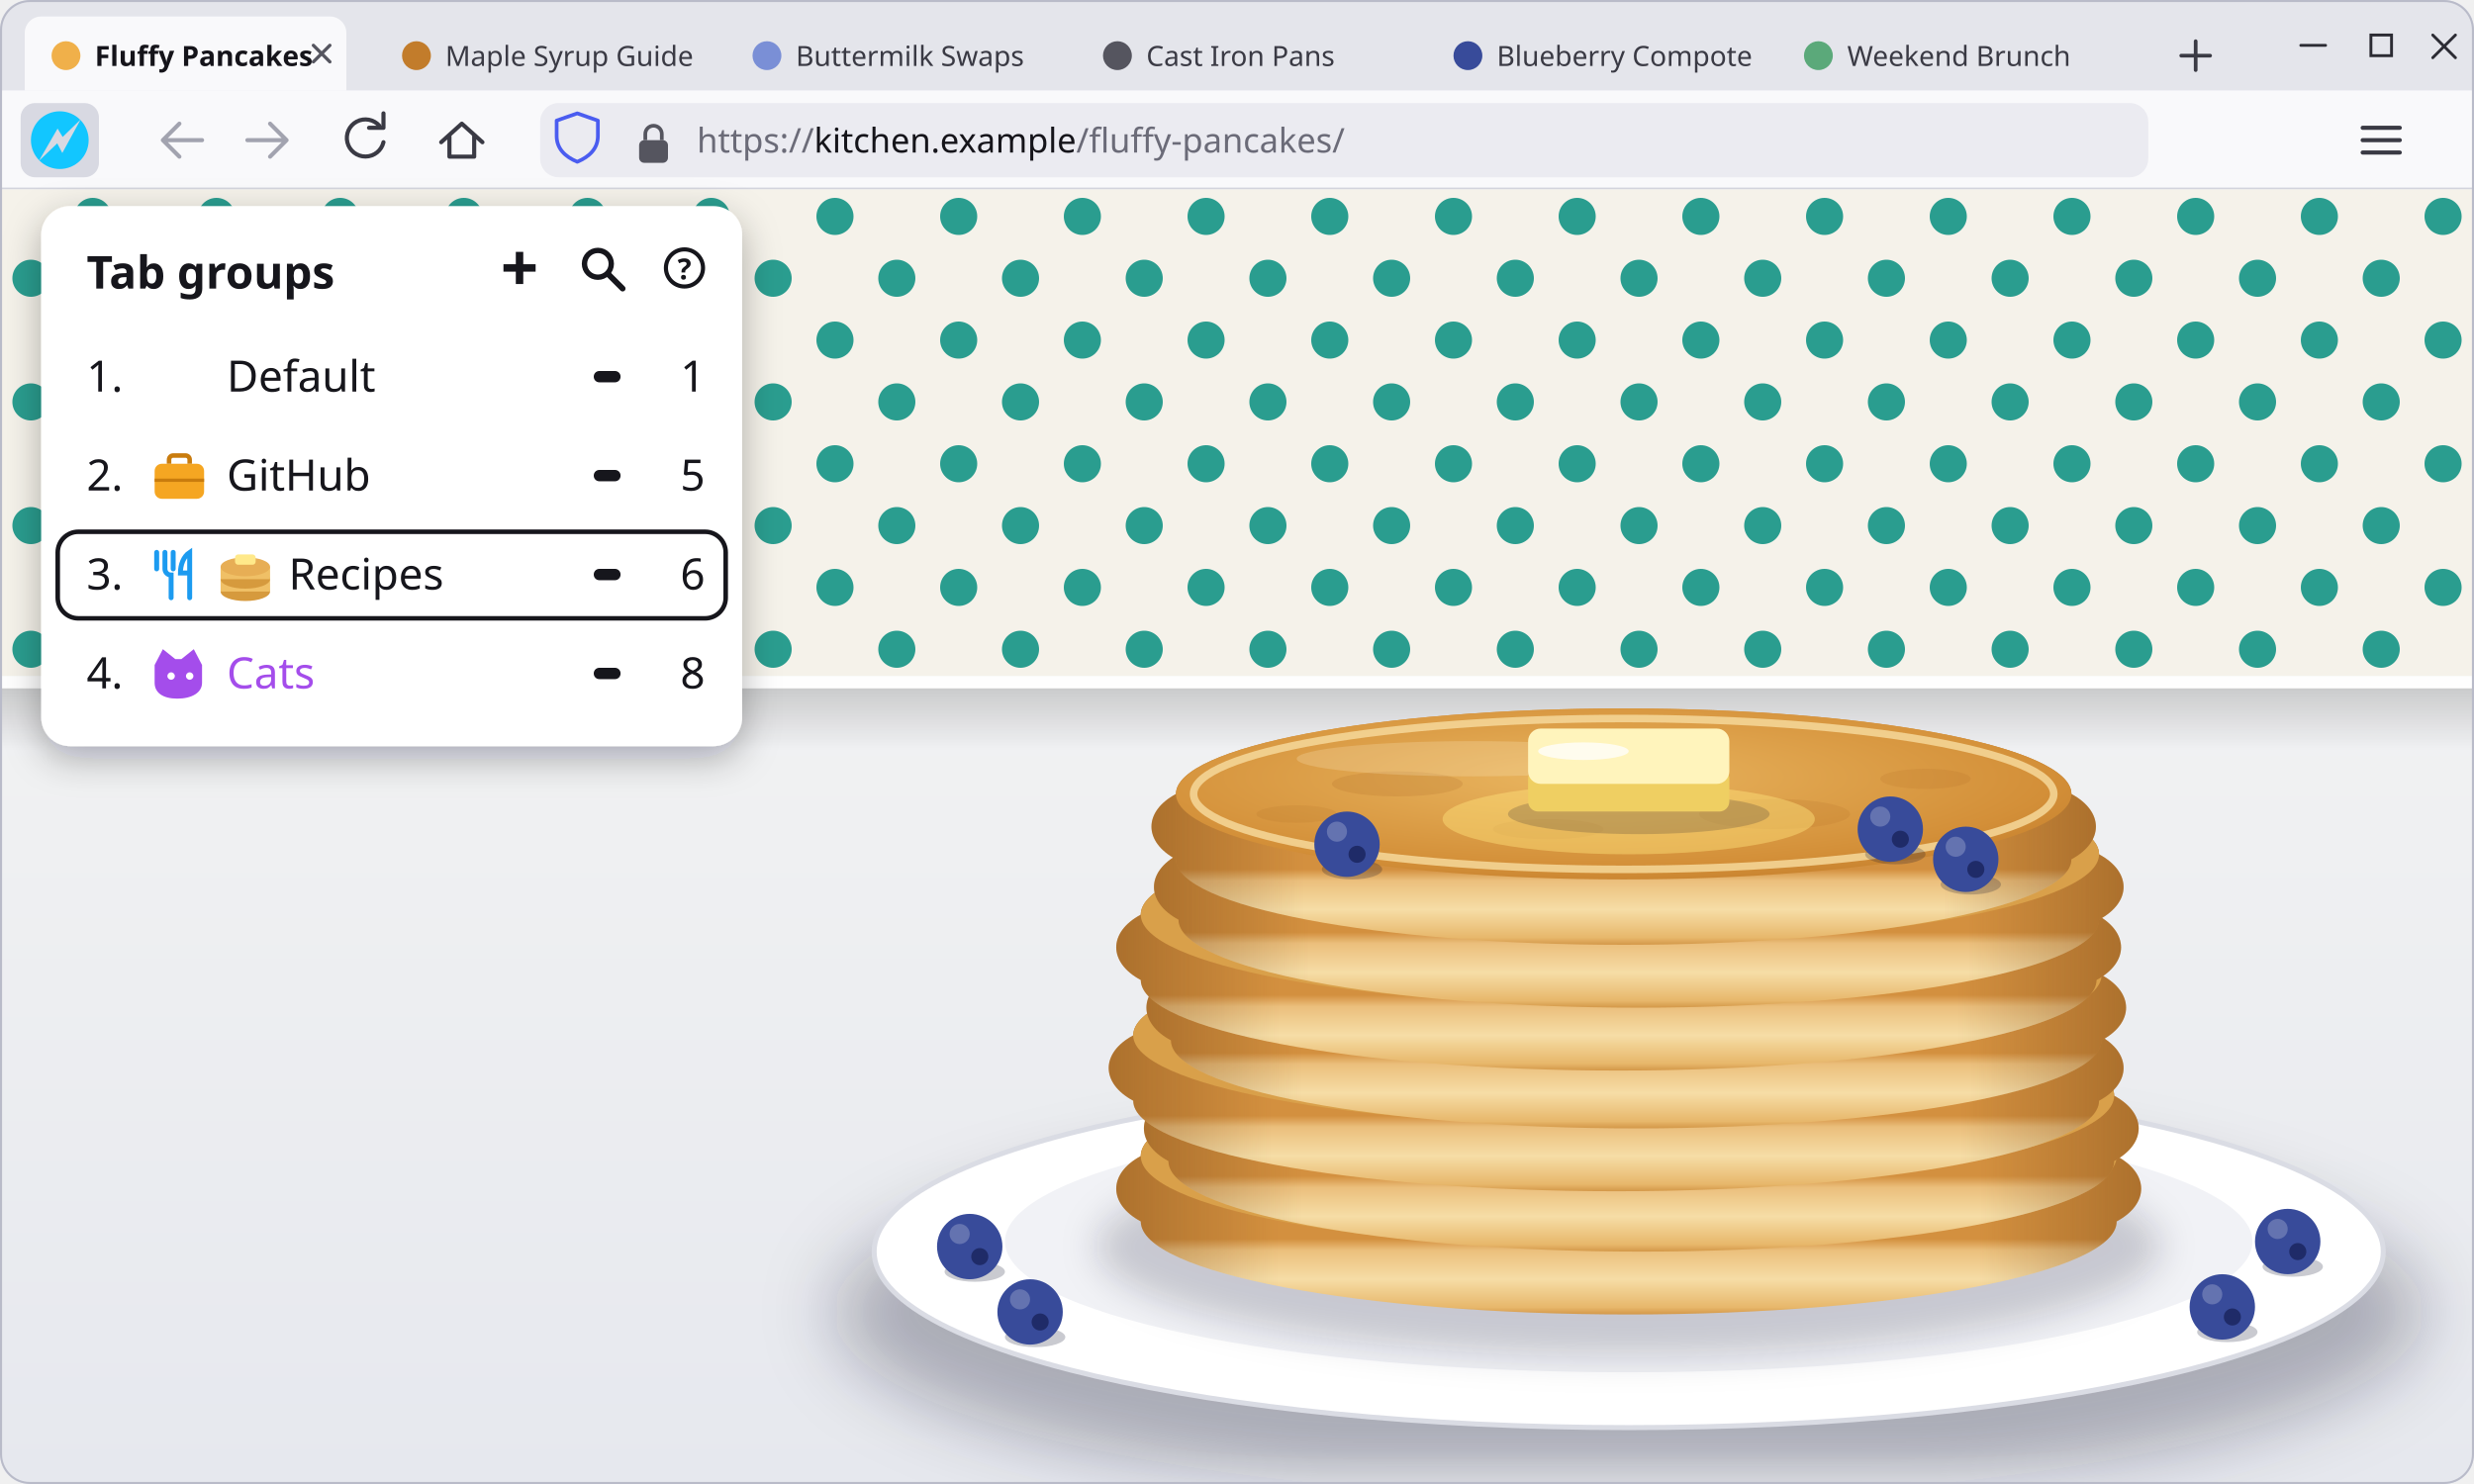
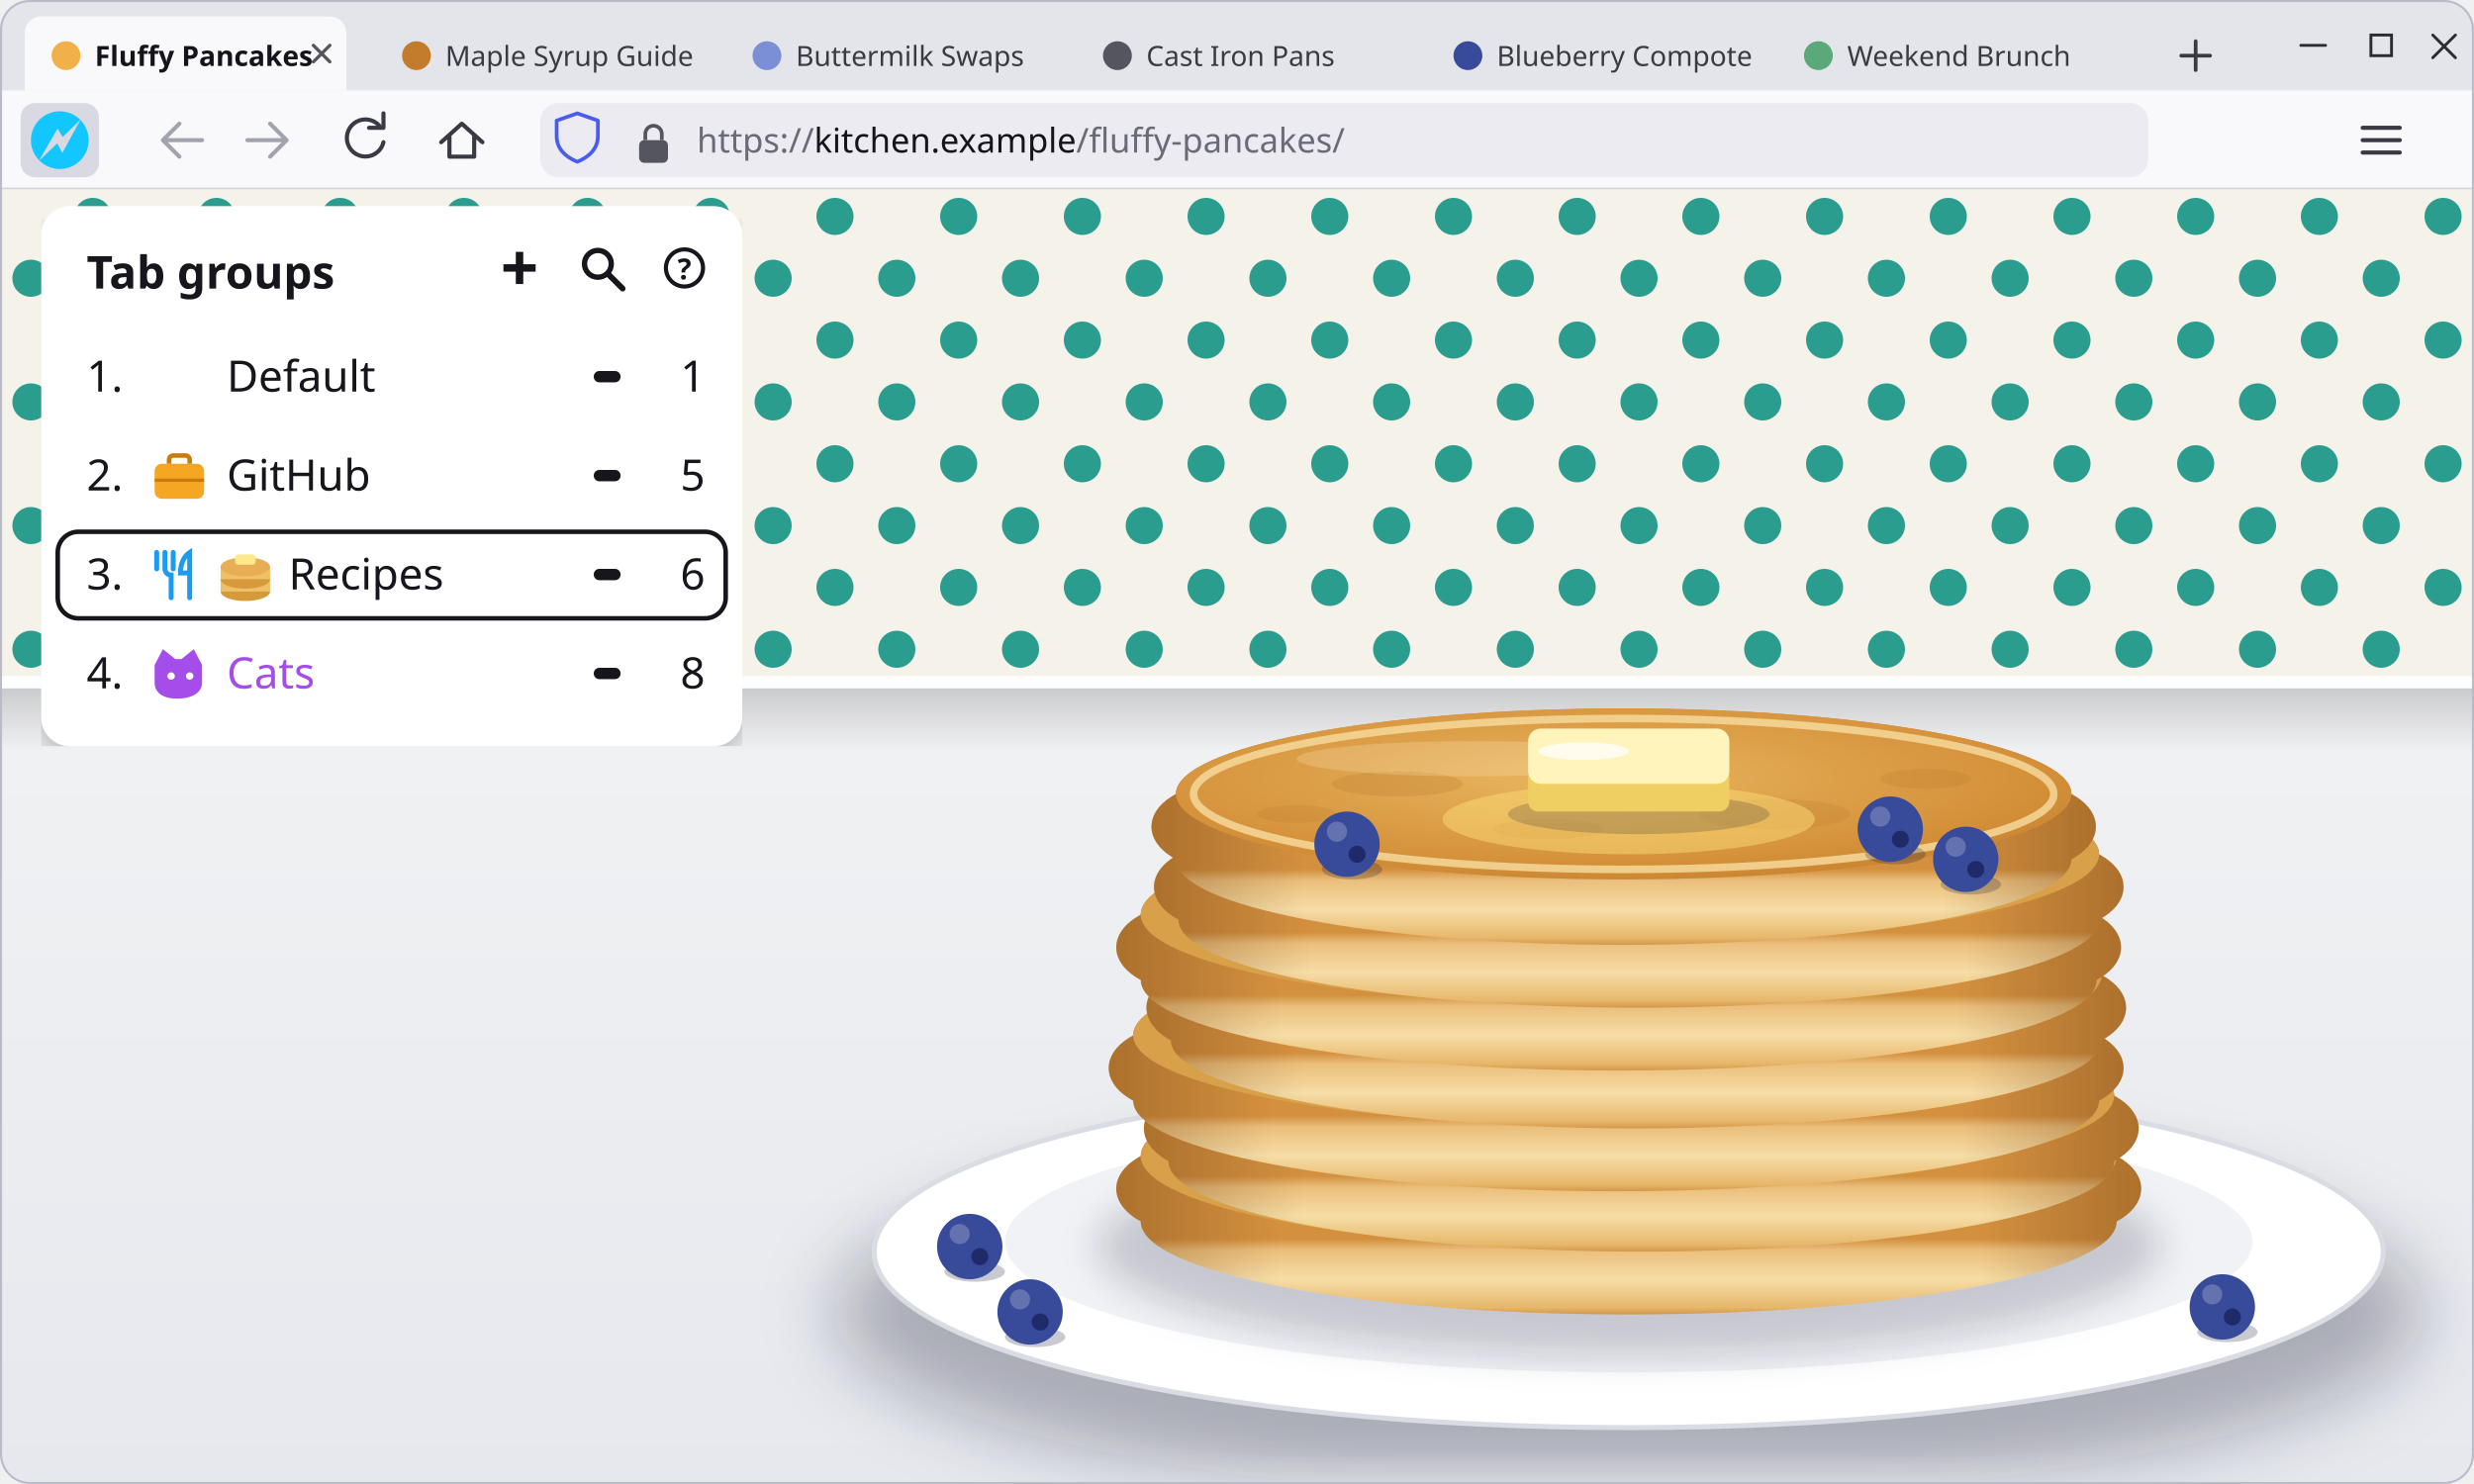
<svg xmlns="http://www.w3.org/2000/svg" width="1200" height="720" aria-labelledby="mt md" font-family="'Segoe UI', system-ui, -apple-system, sans-serif" viewBox="0 0 1200 720">
  <defs>
    <linearGradient id="c" x1="0" x2="0" y1="0" y2="1">
      <stop offset="0" stop-color="#F8F8F6" />
      <stop offset="1" stop-color="#E6E8EE" />
    </linearGradient>
    <linearGradient id="e" x1="0" x2="0" y1="0" y2="1">
      <stop offset="0" stop-opacity=".16" />
      <stop offset="1" stop-opacity="0" />
    </linearGradient>
    <linearGradient id="i" x1="0" x2="0" y1="37" y2="69" gradientUnits="userSpaceOnUse">
      <stop offset="0" stop-color="#D3903F" />
      <stop offset=".14" stop-color="#EBBF7C" />
      <stop offset=".5" stop-color="#F6DDA6" />
      <stop offset=".85" stop-color="#E7B76B" />
      <stop offset="1" stop-color="#C58130" />
    </linearGradient>
    <linearGradient id="k" x1="0" x2="0" y1="12" y2="44" gradientUnits="userSpaceOnUse">
      <stop offset="0" stop-color="#D3903F" />
      <stop offset=".14" stop-color="#EBBF7C" />
      <stop offset=".5" stop-color="#F6DDA6" />
      <stop offset=".85" stop-color="#E7B76B" />
      <stop offset="1" stop-color="#C58130" />
    </linearGradient>
    <linearGradient id="l" x1="0" x2="0" y1="-12" y2="20" gradientUnits="userSpaceOnUse">
      <stop offset="0" stop-color="#D3903F" />
      <stop offset=".14" stop-color="#EBBF7C" />
      <stop offset=".5" stop-color="#F6DDA6" />
      <stop offset=".85" stop-color="#E7B76B" />
      <stop offset="1" stop-color="#C58130" />
    </linearGradient>
    <linearGradient id="m" x1="0" x2="0" y1="-37" y2="-5" gradientUnits="userSpaceOnUse">
      <stop offset="0" stop-color="#D3903F" />
      <stop offset=".14" stop-color="#EBBF7C" />
      <stop offset=".5" stop-color="#F6DDA6" />
      <stop offset=".85" stop-color="#E7B76B" />
      <stop offset="1" stop-color="#C58130" />
    </linearGradient>
    <linearGradient id="n" x1="0" x2="0" y1="-60" y2="-28" gradientUnits="userSpaceOnUse">
      <stop offset="0" stop-color="#D3903F" />
      <stop offset=".14" stop-color="#EBBF7C" />
      <stop offset=".5" stop-color="#F6DDA6" />
      <stop offset=".85" stop-color="#E7B76B" />
      <stop offset="1" stop-color="#C58130" />
    </linearGradient>
    <linearGradient id="o" x1="0" x2="0" y1="-85" y2="-53" gradientUnits="userSpaceOnUse">
      <stop offset="0" stop-color="#D3903F" />
      <stop offset=".14" stop-color="#EBBF7C" />
      <stop offset=".5" stop-color="#F6DDA6" />
      <stop offset=".85" stop-color="#E7B76B" />
      <stop offset="1" stop-color="#C58130" />
    </linearGradient>
    <linearGradient id="p" x1="0" x2="0" y1="-110" y2="-78" gradientUnits="userSpaceOnUse">
      <stop offset="0" stop-color="#D3903F" />
      <stop offset=".14" stop-color="#EBBF7C" />
      <stop offset=".5" stop-color="#F6DDA6" />
      <stop offset=".85" stop-color="#E7B76B" />
      <stop offset="1" stop-color="#C58130" />
    </linearGradient>
    <linearGradient id="j" x1="0" x2="1" y1="0" y2="0">
      <stop offset="0" stop-color="#5A2E08" stop-opacity=".32" />
      <stop offset=".16" stop-color="#5A2E08" stop-opacity="0" />
      <stop offset=".84" stop-color="#5A2E08" stop-opacity="0" />
      <stop offset="1" stop-color="#5A2E08" stop-opacity=".32" />
    </linearGradient>
-     <filter id="f" width="140%" height="200%" x="-20%" y="-50%">
+     <filter id="f" width="1.106" height="1.454" x="-.053" y="-.227">
      <feGaussianBlur stdDeviation="14" />
    </filter>
-     <filter id="g" width="140%" height="220%" x="-20%" y="-60%">
+     <filter id="g" width="1.079" height="1.382" x="-.04" y="-.191">
      <feGaussianBlur stdDeviation="7" />
    </filter>
-     <filter id="r" width="125%" height="125%" x="-10%" y="-10%">
+     <filter id="r" width="1" height="1" x="0" y="0">
      <feDropShadow dx="0" dy="6" flood-color="#0B0D28" flood-opacity=".3" stdDeviation="9" />
    </filter>
    <radialGradient id="q" cx=".45" cy=".4" r=".75">
      <stop offset="0" stop-color="#E9B55F" />
      <stop offset=".7" stop-color="#D38F38" />
      <stop offset="1" stop-color="#BC7626" />
    </radialGradient>
    <clipPath id="a">
      <rect width="1200" height="720" rx="14" />
    </clipPath>
    <pattern id="d" width="60" height="60" patternUnits="userSpaceOnUse">
      <path fill="#F5F2EA" d="M0 0h60v60H0z" />
      <circle cx="15" cy="15" r="9" fill="#2A9D8F" />
      <circle cx="45" cy="45" r="9" fill="#2A9D8F" />
    </pattern>
    <symbol id="b" viewBox="0 0 13.229 13.229">
      <path fill="#12C6FF" d="M6.615 0A6.614 6.614 0 0 0 0 6.615a6.6 6.6 0 0 0 1.899 4.632L6.107 3.96l1.17 1.919 4.032-3.924A6.6 6.6 0 0 0 6.615 0m4.694 1.956.025.025.058-.105zm.025.025-4.14 7.576-1.159-2.208-4.112 3.922a6.6 6.6 0 0 0 4.692 1.958 6.614 6.614 0 0 0 6.614-6.614 6.6 6.6 0 0 0-1.895-4.634m-9.41 9.29-.025-.024-.062.106z" />
    </symbol>
    <g id="h">
      <ellipse cx="2" cy="10" fill="#0B0D28" opacity=".22" rx="12" ry="4" />
      <circle r="13" fill="#384B9A" />
      <circle cx="-4" cy="-5" r="4" fill="#fff" opacity=".22" />
      <circle cx="4" cy="4" r="3.4" fill="#1F2B68" />
    </g>
  </defs>
  <g clip-path="url(#a)">
    <path fill="#F9F9FB" d="M0 0h1200v720H0z" />
    <path fill="#E4E5EB" d="M0 0h1200v44H0z" />
    <path fill="#F9F9FB" d="M12 44V16a8 8 0 0 1 8-8h140a8 8 0 0 1 8 8v28z" />
    <circle cx="32" cy="27" r="7" fill="#F0B04A" />
    <text x="46" y="32" fill="#15141A" font-size="13.5" font-weight="600">Fluffy Pancakes</text>
    <path stroke="#55555F" stroke-linecap="round" stroke-width="1.6" d="m152 22 8 8m0-8-8 8" />
    <g fill="#3A3A44" font-size="13.5">
      <circle cx="202" cy="27" r="7" fill="#C27C2B" />
      <text x="216" y="32">Maple Syrup Guide</text>
      <circle cx="372" cy="27" r="7" fill="#7A8FD6" />
      <text x="386" y="32">Buttermilk Swaps</text>
      <circle cx="542" cy="27" r="7" fill="#55555F" />
      <text x="556" y="32">Cast Iron Pans</text>
      <circle cx="712" cy="27" r="7" fill="#384B9A" />
      <text x="726" y="32">Blueberry Compote</text>
      <circle cx="882" cy="27" r="7" fill="#5BA97A" />
      <text x="896" y="32">Weekend Brunch</text>
    </g>
    <path stroke="#3A3A44" stroke-linecap="round" stroke-width="1.8" d="M1058 27h14m-7-7v14" />
    <path fill="none" stroke="#2B2B33" stroke-linecap="round" stroke-width="1.4" d="M1116 22h12m22-5h10v10h-10zm30 0 11 11m0-11-11 11" />
    <path fill="#F9F9FB" d="M0 44h1200v48H0z" />
    <rect width="38" height="36" x="10" y="50" fill="#D8D9E2" rx="7" />
    <use width="28" height="28" x="15" y="54" href="#b" />
    <path fill="none" stroke="#A2A3AF" stroke-linecap="round" stroke-linejoin="round" stroke-width="2" d="M98 68H80m7-8-8 8 8 8m33-8h18m-7-8 8 8-8 8" />
    <g fill="none" stroke="#3A3A44" stroke-linecap="round" stroke-linejoin="round" stroke-width="2">
      <path d="M184 61a9 9 0 1 0 2 8" />
      <path d="M186 55v7h-7m35 7 10-9 10 9m-16-3v10h12V66" />
    </g>
    <rect width="780" height="36" x="262" y="50" fill="#EBEBF1" rx="9" />
    <path fill="none" stroke="#4A5CF0" stroke-linejoin="round" stroke-width="1.8" d="m280 55 10 3.5V66c0 6-4 10-10 12.5-6-2.5-10-6.5-10-12.5v-7.5z" />
    <rect width="14" height="11" x="310" y="68" fill="#55555F" rx="2.5" />
    <path fill="none" stroke="#55555F" stroke-width="1.8" d="M313 68v-3a4 4 0 0 1 8 0v3" />
    <text x="338" y="74" fill="#6B6B78" font-size="16.5">https://<tspan fill="#15141A">kitchen.example</tspan>/fluffy-pancakes/</text>
    <path stroke="#3A3A44" stroke-linecap="round" stroke-width="2" d="M1146 62h18m-18 6h18m-18 6h18" />
    <path fill="#D3D4DD" d="M0 91h1200v1H0z" />
    <path fill="url(#c)" d="M0 92h1200v628H0z" />
    <path fill="url(#d)" d="M0 92h1200v236H0z" />
    <path fill="#FFF" d="M0 328h1200v6H0z" opacity=".9" />
    <path fill="url(#e)" d="M0 334h1200v30H0z" />
    <g transform="translate(790 556)scale(1.22)">
      <ellipse cy="66" fill="#0B0D28" filter="url(#f)" opacity=".28" rx="316" ry="74" />
      <ellipse cy="42" fill="#FFF" stroke="#DADCE4" stroke-width="2" rx="300" ry="70" />
      <ellipse cy="38" fill="#F1F2F6" rx="248" ry="52" />
      <ellipse cy="40" fill="#0B0D28" filter="url(#g)" opacity=".18" rx="212" ry="44" />
      <use x="-262" y="40" href="#h" />
      <use x="-238" y="66" href="#h" />
-       <use x="262" y="38" href="#h" />
      <use x="236" y="64" href="#h" />
      <path fill="url(#i)" d="M-194 4c-13 7-13 19 0 26a194 37 0 0 0 388 0c13-7 13-19 0-26a194 37 0 0 0-388 0" />
      <path fill="url(#j)" d="M-194 4c-13 7-13 19 0 26a194 37 0 0 0 388 0c13-7 13-19 0-26a194 37 0 0 0-388 0" />
      <ellipse cy="4" fill="#D9A04A" rx="194" ry="37" />
      <g transform="translate(5)">
        <path fill="url(#k)" d="M-188-20c-13 7-13 19 0 26a188 36 0 0 0 376 0c13-7 13-19 0-26a188 36 0 0 0-376 0" />
        <path fill="url(#j)" d="M-188-20c-13 7-13 19 0 26a188 36 0 0 0 376 0c13-7 13-19 0-26a188 36 0 0 0-376 0" />
        <ellipse cy="-20" fill="#D9A04A" rx="188" ry="36" />
      </g>
      <g transform="translate(-5)">
        <path fill="url(#l)" d="M-192-44c-13 7-13 19 0 26a192 36 0 0 0 384 0c13-7 13-19 0-26a192 36 0 0 0-384 0" />
        <path fill="url(#j)" d="M-192-44c-13 7-13 19 0 26a192 36 0 0 0 384 0c13-7 13-19 0-26a192 36 0 0 0-384 0" />
        <ellipse cy="-44" fill="#D9A04A" rx="192" ry="36" />
      </g>
      <g transform="translate(3)">
        <path fill="url(#m)" d="M-185-68c-13 7-13 19 0 26a185 35 0 0 0 370 0c13-7 13-19 0-26a185 35 0 0 0-370 0" />
        <path fill="url(#j)" d="M-185-68c-13 7-13 19 0 26a185 35 0 0 0 370 0c13-7 13-19 0-26a185 35 0 0 0-370 0" />
        <ellipse cy="-68" fill="#D9A04A" rx="185" ry="35" />
      </g>
      <g transform="translate(-4)">
        <path fill="url(#n)" d="M-190-92c-13 7-13 19 0 26a190 36 0 0 0 380 0c13-7 13-19 0-26a190 36 0 0 0-380 0" />
        <path fill="url(#j)" d="M-190-92c-13 7-13 19 0 26a190 36 0 0 0 380 0c13-7 13-19 0-26a190 36 0 0 0-380 0" />
        <ellipse cy="-92" fill="#D9A04A" rx="190" ry="36" />
      </g>
      <g transform="translate(4)">
        <path fill="url(#o)" d="M-183-116c-13 7-13 19 0 26a183 35 0 0 0 366 0c13-7 13-19 0-26a183 35 0 0 0-366 0" />
        <path fill="url(#j)" d="M-183-116c-13 7-13 19 0 26a183 35 0 0 0 366 0c13-7 13-19 0-26a183 35 0 0 0-366 0" />
        <ellipse cy="-116" fill="#D9A04A" rx="183" ry="35" />
      </g>
      <g transform="translate(-2)">
        <path fill="url(#p)" d="M-178-140c-13 7-13 19 0 26a178 34 0 0 0 356 0c13-7 13-19 0-26a178 34 0 0 0-356 0" />
        <path fill="url(#j)" d="M-178-140c-13 7-13 19 0 26a178 34 0 0 0 356 0c13-7 13-19 0-26a178 34 0 0 0-356 0" />
        <ellipse cy="-140" fill="url(#q)" rx="178" ry="34" />
        <ellipse cy="-140" fill="none" stroke="#F6D89A" stroke-width="3" opacity=".85" rx="171" ry="30" />
      </g>
      <g fill="#A9631F" transform="translate(-2 -140)">
        <ellipse cx="-90" cy="-4" opacity=".18" rx="26" ry="5" />
        <ellipse cx="60" cy="8" opacity=".16" rx="30" ry="6" />
        <ellipse cx="-30" cy="14" opacity=".14" rx="22" ry="4" />
        <ellipse cx="120" cy="-6" opacity=".16" rx="18" ry="4" />
        <ellipse cx="-130" cy="8" opacity=".14" rx="16" ry="3.5" />
        <ellipse cx="-60" cy="-14" fill="#FFF2CF" opacity=".22" rx="70" ry="7" />
      </g>
      <g transform="translate(0 -24)">
        <ellipse cy="-106" fill="#FFE27A" opacity=".45" rx="74" ry="14" />
        <ellipse cx="4" cy="-108" fill="#0B0D28" opacity=".18" rx="52" ry="8" />
        <rect width="80" height="17" x="-40" y="-126" fill="#EFCF62" rx="4" />
        <rect width="80" height="22" x="-40" y="-142" fill="#FFF4BC" rx="5" />
        <ellipse cx="-18" cy="-133" fill="#fff" opacity=".75" rx="18" ry="3.5" />
        <use x="104" y="-102" href="#h" />
        <use x="134" y="-90" href="#h" />
        <use x="-112" y="-96" href="#h" />
      </g>
    </g>
    <g filter="url(#r)" transform="translate(20 100)">
      <rect width="340" height="262" fill="#FFF" rx="14" />
      <text x="22" y="40" fill="#15141A" font-size="22" font-weight="700">Tab groups</text>
      <path stroke="#15141A" stroke-linecap="square" stroke-width="3.6" d="M226 30h12m-6-6v12" />
      <circle cx="270" cy="28" r="6.5" fill="none" stroke="#15141A" stroke-width="2.6" />
      <path stroke="#15141A" stroke-linecap="round" stroke-width="2.8" d="m275 33 7 7" />
      <circle cx="312" cy="30" r="9" fill="none" stroke="#15141A" stroke-width="2" />
      <text x="312" y="35.5" fill="#15141A" font-size="14" font-weight="700" text-anchor="middle">?</text>
      <rect width="324" height="42" x="8" y="158" fill="none" stroke="#15141A" stroke-width="2.2" rx="10" />
      <g fill="#15141A" font-size="21">
        <text x="22" y="90">1.</text>
        <text x="90" y="90">Default</text>
        <text x="22" y="186">3.</text>
        <text x="120" y="186">Recipes</text>
        <text x="22" y="234">4.</text>
        <text x="90" y="234" fill="#A44DEB">Cats</text>
      </g>
      <g fill="#15141A" font-size="21">
        <text x="22" y="138">2.</text>
        <text x="90" y="138">GitHub</text>
      </g>
      <g transform="translate(54 118)">
        <rect width="24" height="17" x="1" y="7" fill="#F5A623" rx="3.5" />
        <path fill="none" stroke="#C97C10" stroke-width="2.2" d="M8 7V5a2 2 0 0 1 2-2h6a2 2 0 0 1 2 2v2" />
        <path stroke="#C97C10" stroke-width="1.6" d="M1 15h24" />
      </g>
      <path fill="none" stroke="#1E9BF0" stroke-linecap="round" stroke-width="2.4" d="M60 168v8a3 3 0 0 0 3 3v11m-7-22v8m8-8v8m8 14v-22c-3 2-4.5 6-4.5 10H72" />
      <g transform="translate(86 166)">
        <ellipse cx="13" cy="21" fill="#D69A3E" rx="12" ry="4.6" />
        <path fill="#F0C066" d="M1 15h24v6H1z" />
        <ellipse cx="13" cy="15" fill="#D69A3E" rx="12" ry="4.6" />
        <path fill="#F0C066" d="M1 9h24v6H1z" />
        <ellipse cx="13" cy="9" fill="#E7AE55" rx="12" ry="4.6" />
        <rect width="10" height="5" x="8" y="3" fill="#FFE98A" rx="1.5" />
      </g>
      <g transform="translate(54 214)">
        <path fill="#A44DEB" d="M1 8.64 5 .96l6 4.8h3l6-4.8 4 7.68v8.64c0 4.8-5 7.68-12 7.68S1 22.08 1 17.28z" />
        <circle cx="9" cy="14" r="1.8" fill="#fff" />
        <circle cx="18" cy="14" r="1.8" fill="#fff" />
      </g>
      <g fill="#15141A">
        <rect width="13" height="5.5" x="268" y="80" rx="2.7" />
        <text x="322" y="90" font-size="21" text-anchor="end">1</text>
        <rect width="13" height="5.5" x="268" y="128" rx="2.7" />
        <text x="322" y="138" font-size="21" text-anchor="end">5</text>
        <rect width="13" height="5.5" x="268" y="176" rx="2.7" />
        <text x="322" y="186" font-size="21" text-anchor="end">6</text>
        <rect width="13" height="5.5" x="268" y="224" rx="2.7" />
        <text x="322" y="234" font-size="21" text-anchor="end">8</text>
      </g>
    </g>
  </g>
  <rect width="1199" height="719" x=".5" y=".5" fill="none" stroke="#B9BBC9" rx="14" />
</svg>
